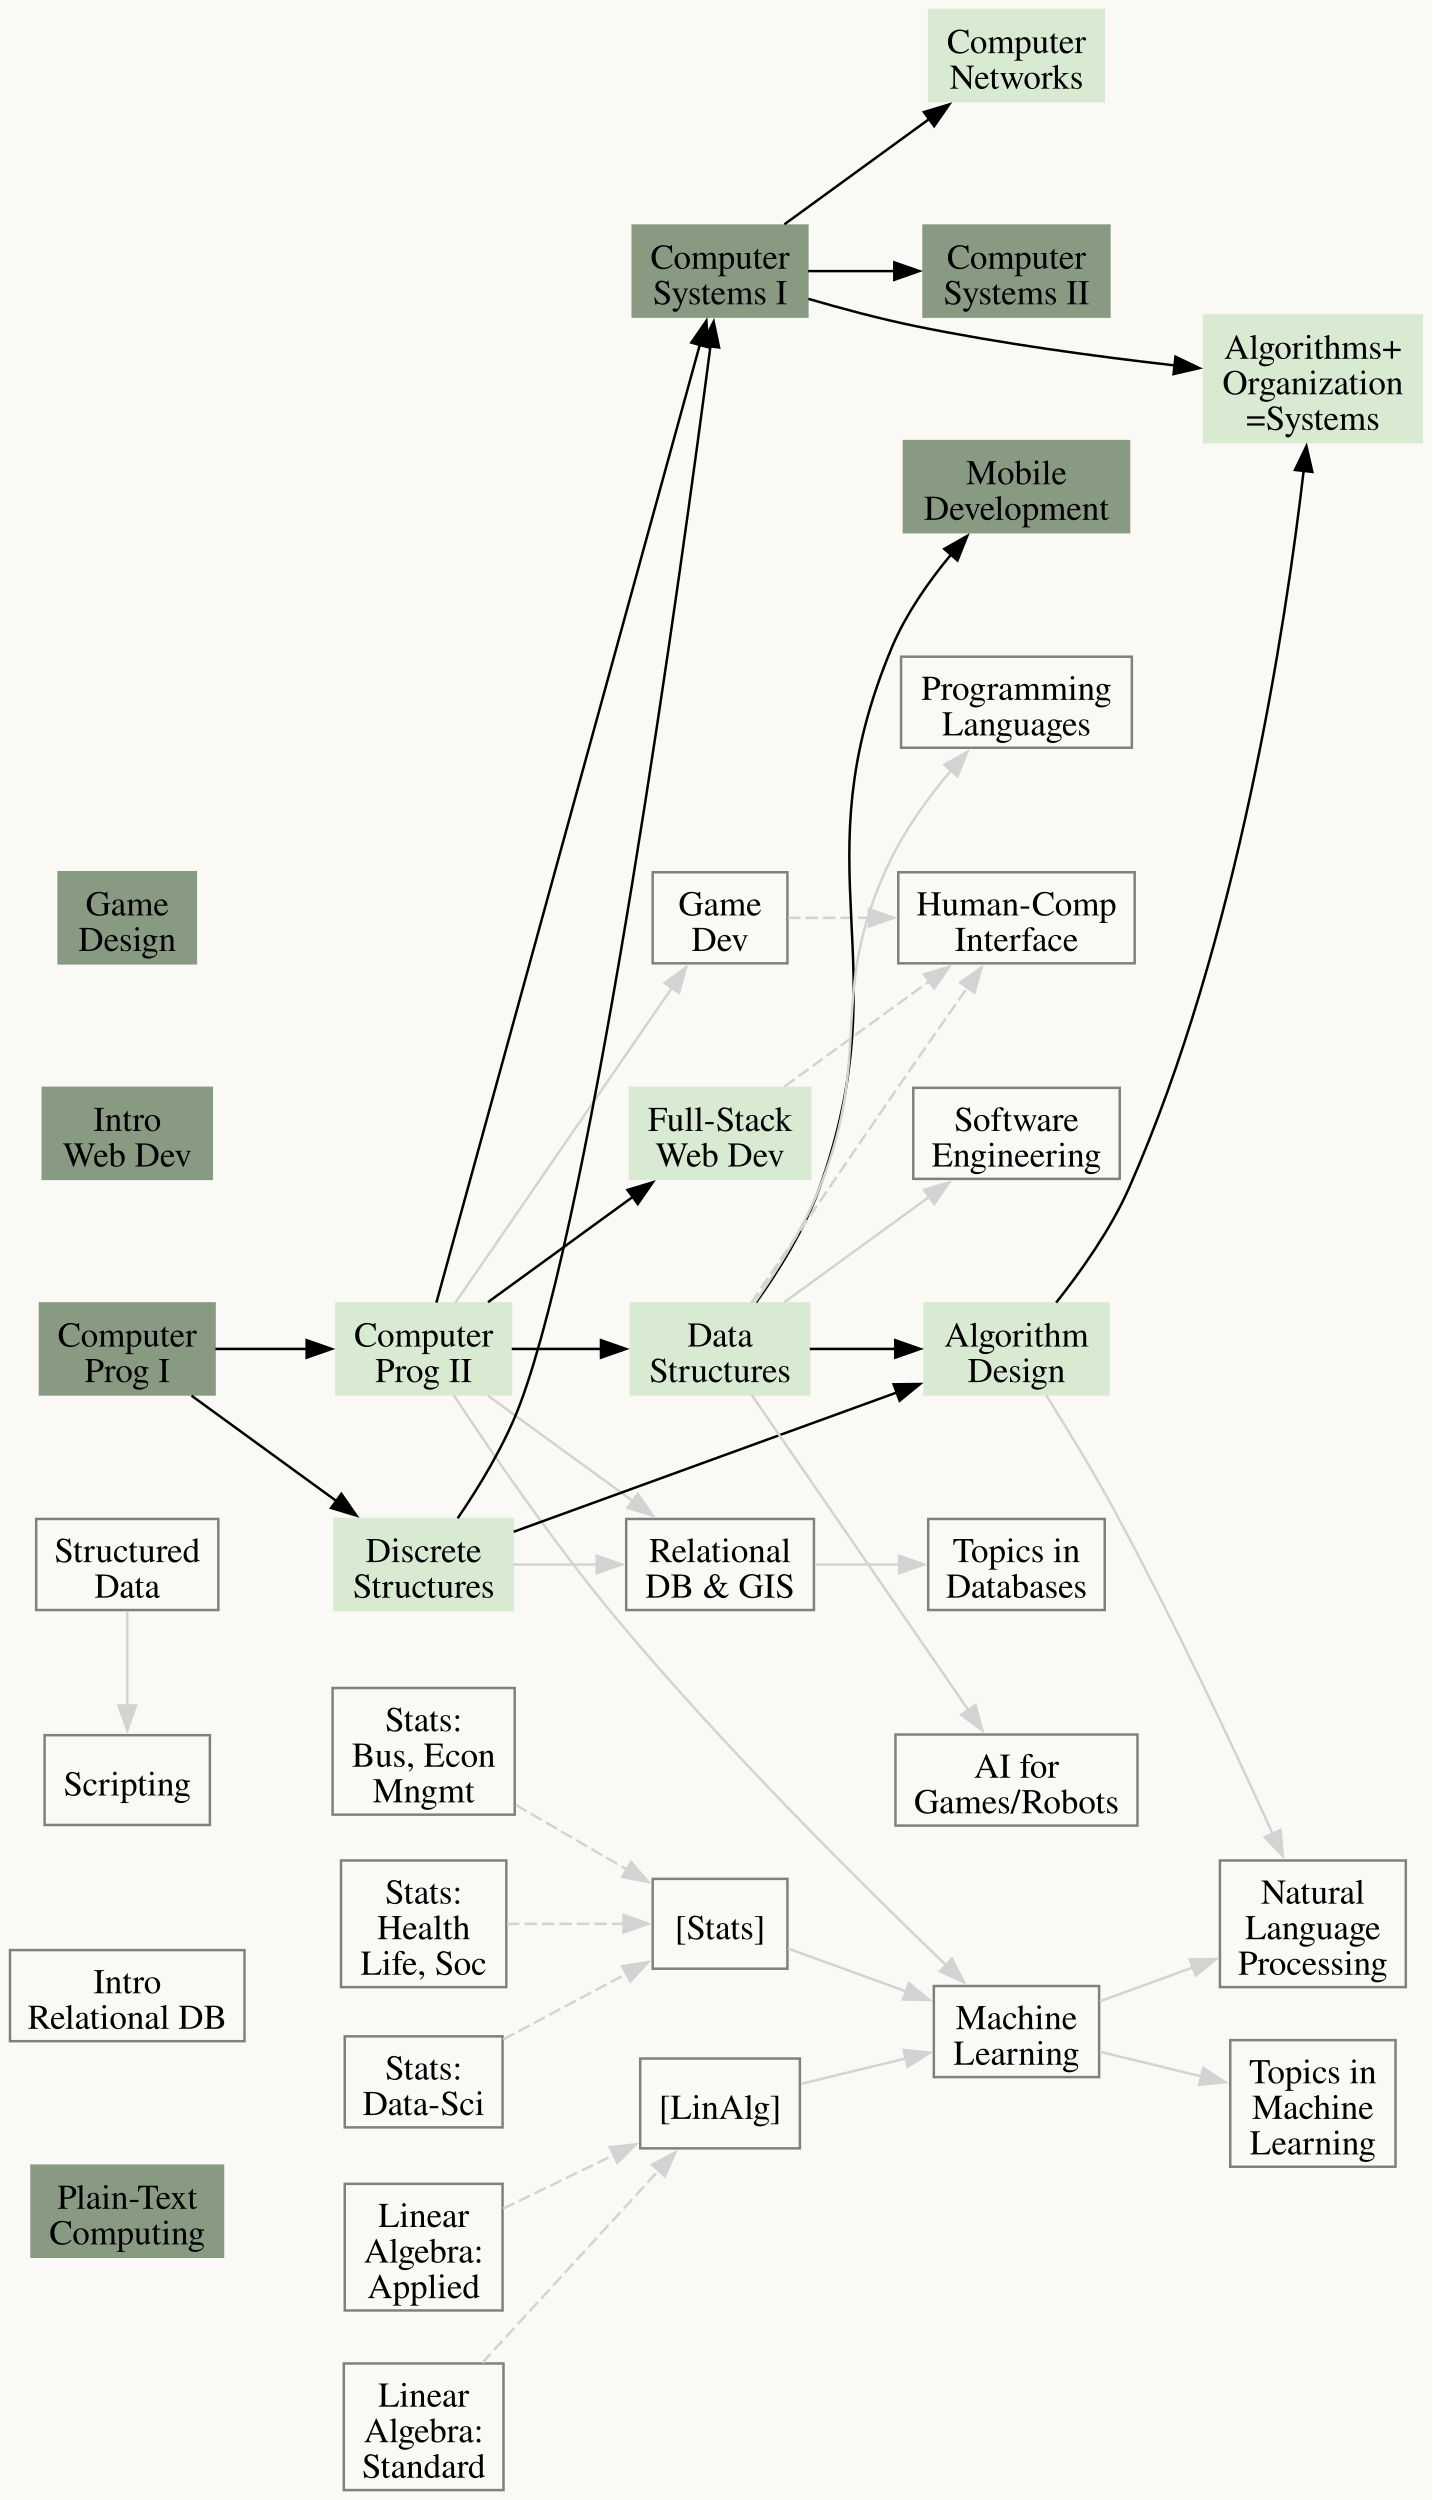
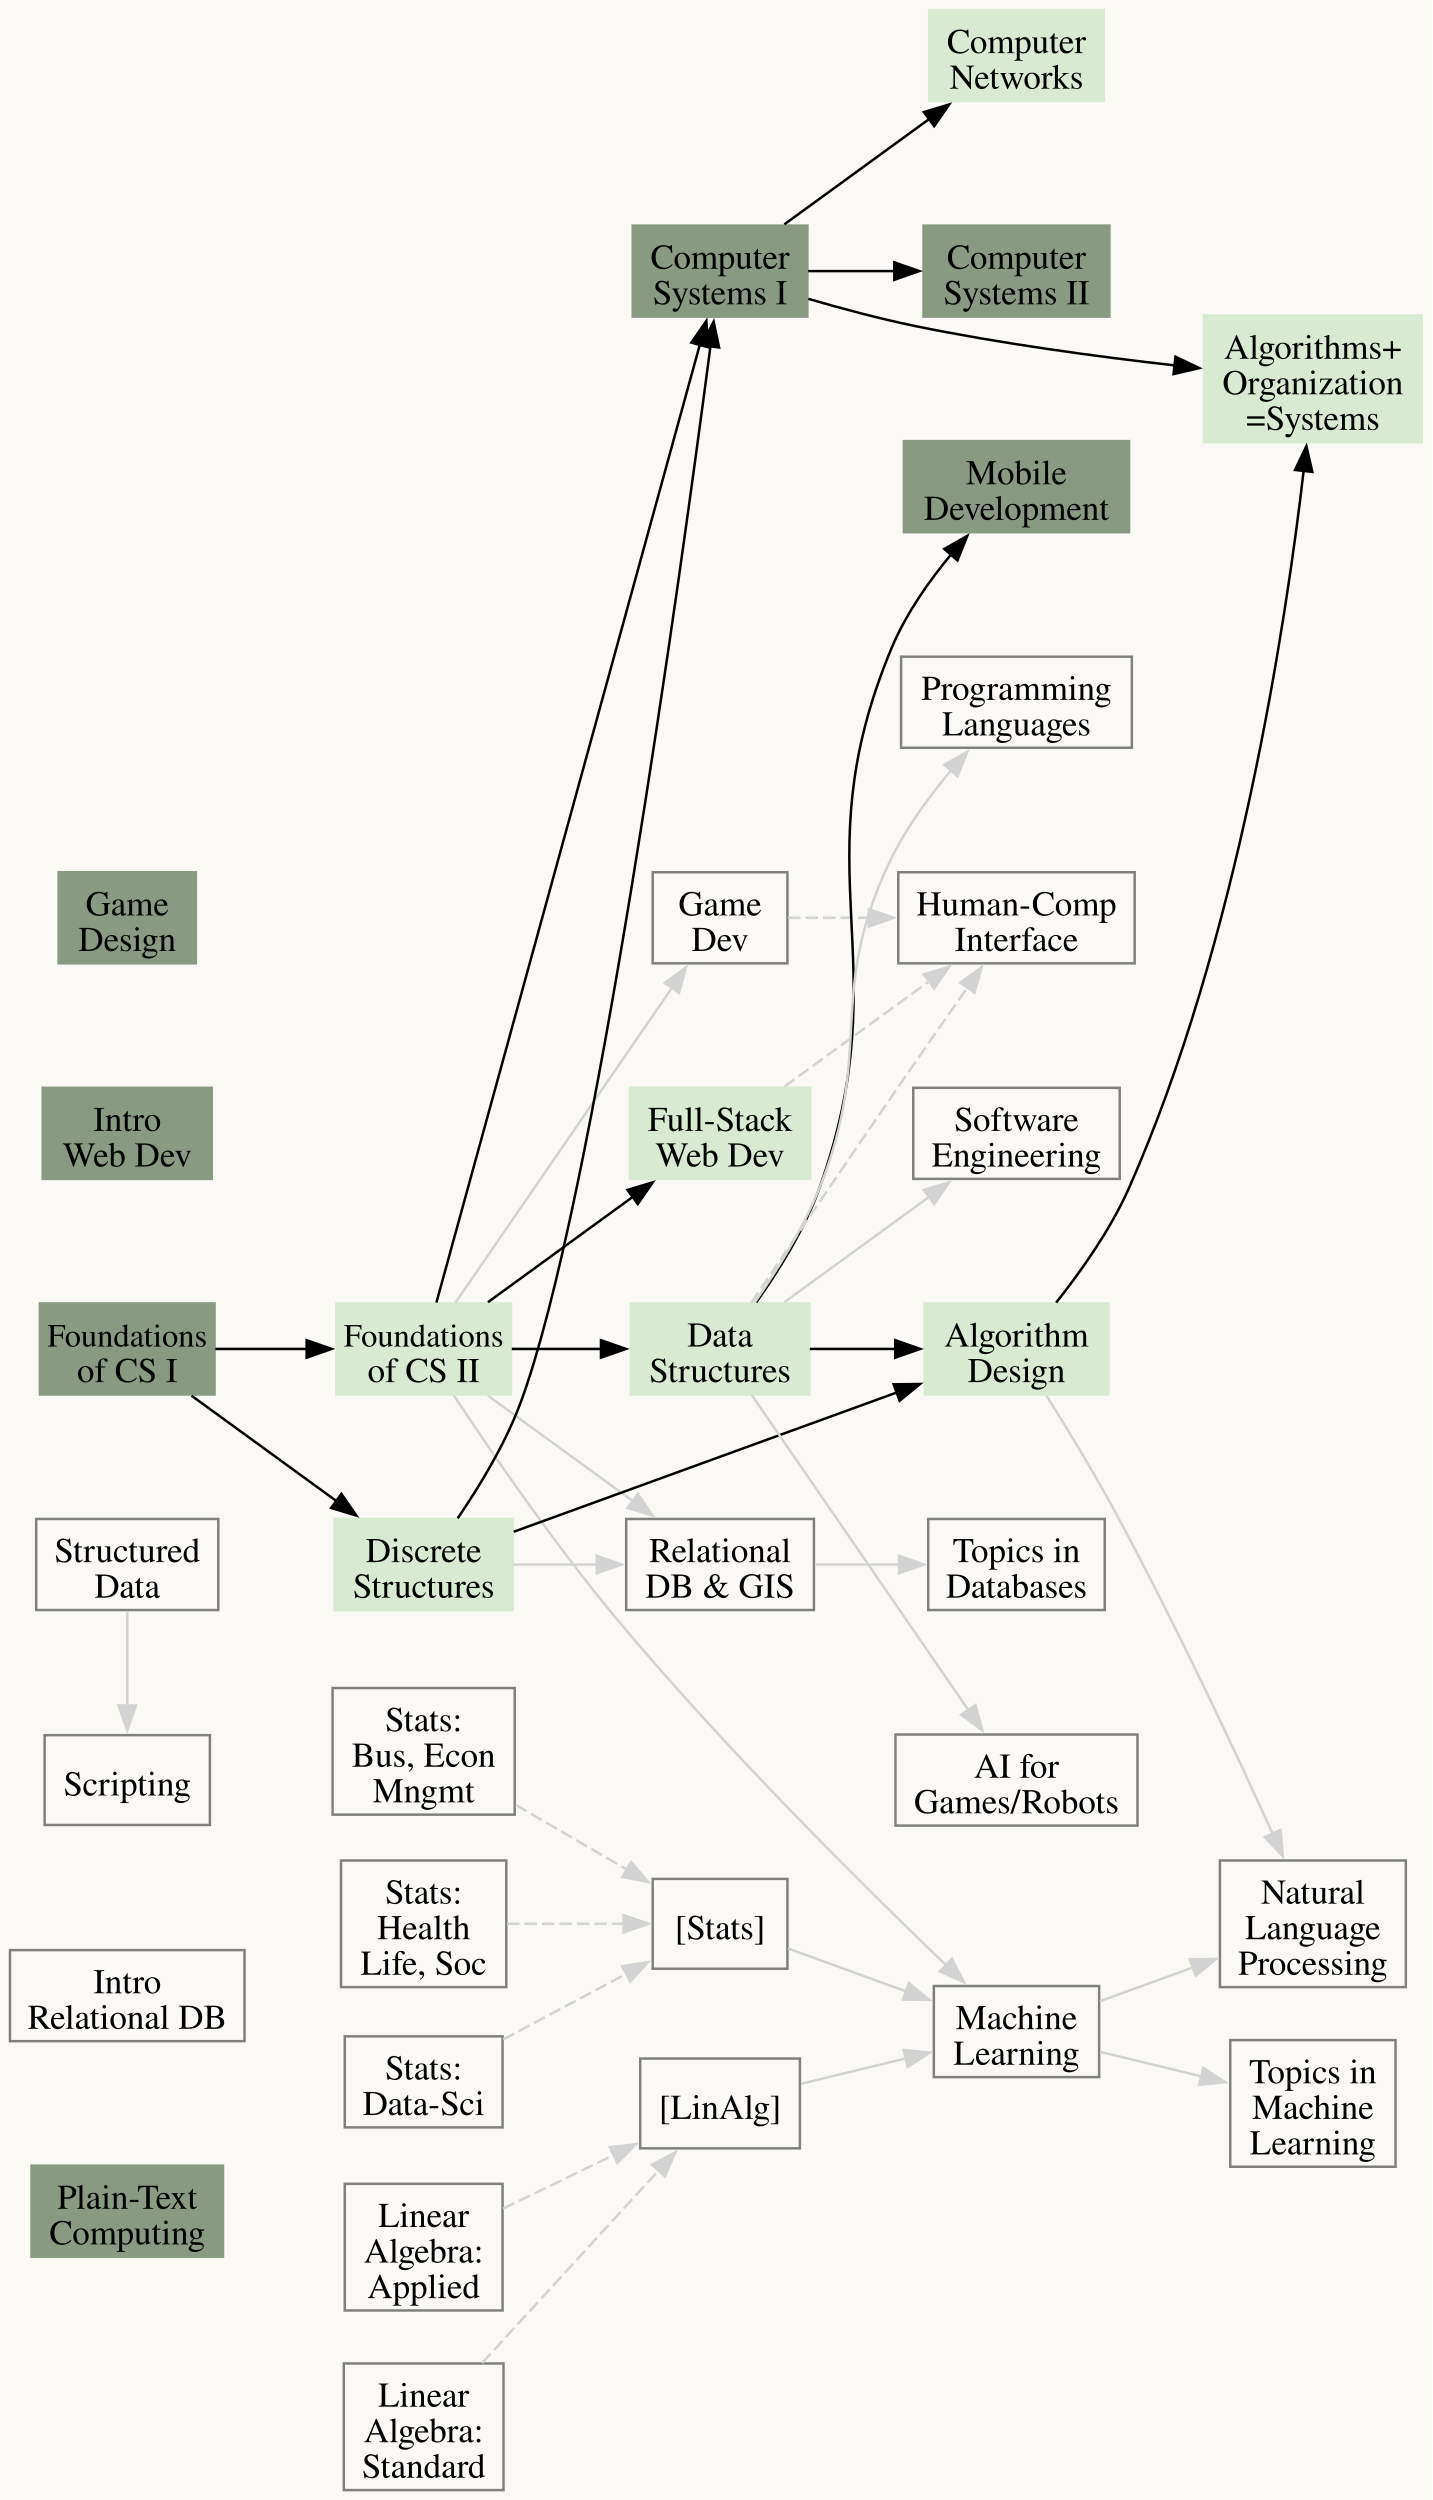
<svg xmlns="http://www.w3.org/2000/svg" width="574pt" height="1002pt" viewBox="0.00 0.00 574.00 1002.00">
  <g id="graph0" class="graph" transform="scale(1 1) rotate(0) translate(4 998.03)">
    <polygon fill="#faf9f5" stroke="none" points="-4,4 -4,-998.03 569.83,-998.03 569.83,4 -4,4" />
    <g id="node1" class="node">
      <polygon fill="#899a83" stroke="#899a83" points="80.88,-562.03 13.13,-562.03 13.13,-525.53 80.88,-525.53 80.88,-562.03" />
      <text xml:space="preserve" text-anchor="middle" x="47" y="-544.73" font-family="Times" font-size="14.00">Intro</text>
      <text xml:space="preserve" text-anchor="middle" x="47" y="-530.48" font-family="Times" font-size="14.00">Web Dev</text>
    </g>
    <g id="node2" class="node">
      <polygon fill="#899a83" stroke="#899a83" points="74.5,-648.43 19.5,-648.43 19.5,-611.93 74.5,-611.93 74.5,-648.43" />
      <text xml:space="preserve" text-anchor="middle" x="47" y="-631.13" font-family="Times" font-size="14.00">Game</text>
      <text xml:space="preserve" text-anchor="middle" x="47" y="-616.88" font-family="Times" font-size="14.00">Design</text>
    </g>
    <g id="node3" class="node">
      <polygon fill="none" stroke="gray" points="83.5,-389.23 10.5,-389.23 10.5,-352.73 83.5,-352.73 83.5,-389.23" />
      <text xml:space="preserve" text-anchor="middle" x="47" y="-371.93" font-family="Times" font-size="14.00">Structured</text>
      <text xml:space="preserve" text-anchor="middle" x="47" y="-357.68" font-family="Times" font-size="14.00">Data</text>
    </g>
    <g id="node4" class="node">
      <polygon fill="none" stroke="gray" points="80.12,-302.58 13.88,-302.58 13.88,-266.58 80.12,-266.58 80.12,-302.58" />
      <text xml:space="preserve" text-anchor="middle" x="47" y="-278.4" font-family="Times" font-size="14.00">Scripting</text>
    </g>
    <g id="edge1" class="edge">
      <path fill="none" stroke="lightgray" d="M47,-352.23C47,-341.17 47,-326.93 47,-314.36" />
      <polygon fill="lightgray" stroke="lightgray" points="50.5,-314.5 47,-304.5 43.5,-314.5 50.5,-314.5" />
    </g>
    <g id="node5" class="node">
      <polygon fill="none" stroke="gray" points="94,-216.43 0,-216.43 0,-179.93 94,-179.93 94,-216.43" />
      <text xml:space="preserve" text-anchor="middle" x="47" y="-199.13" font-family="Times" font-size="14.00">Intro</text>
      <text xml:space="preserve" text-anchor="middle" x="47" y="-184.88" font-family="Times" font-size="14.00">Relational DB</text>
    </g>
    <g id="node6" class="node">
      <polygon fill="#899a83" stroke="#899a83" points="85.38,-130.03 8.63,-130.03 8.63,-93.53 85.38,-93.53 85.38,-130.03" />
      <text xml:space="preserve" text-anchor="middle" x="47" y="-112.73" font-family="Times" font-size="14.00">Plain-Text</text>
      <text xml:space="preserve" text-anchor="middle" x="47" y="-98.48" font-family="Times" font-size="14.00">Computing</text>
    </g>
    <g id="node7" class="node">
      <polygon fill="#899a83" stroke="#899a83" points="82,-475.63 12,-475.63 12,-439.13 82,-439.13 82,-475.63" />
-       <text xml:space="preserve" text-anchor="middle" x="47" y="-458.33" font-family="Times" font-size="14.00">Computer</text>
-       <text xml:space="preserve" text-anchor="middle" x="47" y="-444.08" font-family="Times" font-size="14.00">Prog I</text>
+       <text xml:space="preserve" text-anchor="middle" x="47" y="-458.33" font-family="Times" font-size="13.00">Foundations</text>
+       <text xml:space="preserve" text-anchor="middle" x="47" y="-444.08" font-family="Times" font-size="14.00">of CS I</text>
    </g>
    <g id="node8" class="node">
      <polygon fill="#d9ead3" stroke="#d9ead3" points="200.8,-475.63 130.8,-475.63 130.8,-439.13 200.8,-439.13 200.8,-475.63" />
-       <text xml:space="preserve" text-anchor="middle" x="165.8" y="-458.33" font-family="Times" font-size="14.00">Computer</text>
-       <text xml:space="preserve" text-anchor="middle" x="165.8" y="-444.08" font-family="Times" font-size="14.00">Prog II</text>
+       <text xml:space="preserve" text-anchor="middle" x="165.8" y="-458.33" font-family="Times" font-size="13.00">Foundations</text>
+       <text xml:space="preserve" text-anchor="middle" x="165.8" y="-444.08" font-family="Times" font-size="14.00">of CS II</text>
    </g>
    <g id="edge2" class="edge">
      <path fill="none" stroke="black" d="M82.32,-457.38C93.83,-457.38 106.79,-457.38 119,-457.38" />
      <polygon fill="black" stroke="black" points="118.9,-460.88 128.9,-457.38 118.9,-453.88 118.9,-460.88" />
    </g>
    <g id="node12" class="node">
      <polygon fill="#d9ead3" stroke="#d9ead3" points="201.55,-389.23 130.05,-389.23 130.05,-352.73 201.55,-352.73 201.55,-389.23" />
      <text xml:space="preserve" text-anchor="middle" x="165.8" y="-371.93" font-family="Times" font-size="14.00">Discrete</text>
      <text xml:space="preserve" text-anchor="middle" x="165.8" y="-357.68" font-family="Times" font-size="14.00">Structures</text>
    </g>
    <g id="edge7" class="edge">
      <path fill="none" stroke="black" d="M72.78,-438.63C89.82,-426.23 112.38,-409.83 131.01,-396.28" />
      <polygon fill="black" stroke="black" points="132.82,-399.29 138.85,-390.58 128.7,-393.63 132.82,-399.29" />
    </g>
    <g id="node9" class="node">
      <polygon fill="#d9ead3" stroke="#d9ead3" points="320.73,-562.03 248.48,-562.03 248.48,-525.53 320.73,-525.53 320.73,-562.03" />
      <text xml:space="preserve" text-anchor="middle" x="284.6" y="-544.73" font-family="Times" font-size="14.00">Full-Stack</text>
      <text xml:space="preserve" text-anchor="middle" x="284.6" y="-530.48" font-family="Times" font-size="14.00">Web Dev</text>
    </g>
    <g id="edge3" class="edge">
      <path fill="none" stroke="black" d="M191.58,-476.12C208.62,-488.52 231.18,-504.92 249.81,-518.47" />
      <polygon fill="black" stroke="black" points="247.5,-521.12 257.65,-524.17 251.62,-515.46 247.5,-521.12" />
    </g>
    <g id="node10" class="node">
      <polygon fill="none" stroke="gray" points="311.6,-648.43 257.6,-648.43 257.6,-611.93 311.6,-611.93 311.6,-648.43" />
      <text xml:space="preserve" text-anchor="middle" x="284.6" y="-631.13" font-family="Times" font-size="14.00">Game</text>
      <text xml:space="preserve" text-anchor="middle" x="284.6" y="-616.88" font-family="Times" font-size="14.00">Dev</text>
    </g>
    <g id="edge4" class="edge">
      <path fill="none" stroke="lightgray" d="M178.51,-475.87C199.36,-506.19 240.93,-566.65 265.39,-602.23" />
      <polygon fill="lightgray" stroke="lightgray" points="262.39,-604.05 270.94,-610.31 268.16,-600.08 262.39,-604.05" />
    </g>
    <g id="node11" class="node">
      <polygon fill="#899a83" stroke="#899a83" points="319.6,-907.62 249.6,-907.62 249.6,-871.12 319.6,-871.12 319.6,-907.62" />
      <text xml:space="preserve" text-anchor="middle" x="284.6" y="-890.33" font-family="Times" font-size="14.00">Computer</text>
      <text xml:space="preserve" text-anchor="middle" x="284.6" y="-876.08" font-family="Times" font-size="14.00">Systems I</text>
    </g>
    <g id="edge5" class="edge">
      <path fill="none" stroke="black" d="M170.9,-475.94C189.51,-543.58 253.76,-777.24 276.53,-860.02" />
      <polygon fill="black" stroke="black" points="273.09,-860.71 279.11,-869.42 279.84,-858.85 273.09,-860.71" />
    </g>
    <g id="node13" class="node">
      <polygon fill="#d9ead3" stroke="#d9ead3" points="320.35,-475.63 248.85,-475.63 248.85,-439.13 320.35,-439.13 320.35,-475.63" />
      <text xml:space="preserve" text-anchor="middle" x="284.6" y="-458.33" font-family="Times" font-size="14.00">Data</text>
      <text xml:space="preserve" text-anchor="middle" x="284.6" y="-444.08" font-family="Times" font-size="14.00">Structures</text>
    </g>
    <g id="edge8" class="edge">
      <path fill="none" stroke="black" d="M201.12,-457.38C212.42,-457.38 225.12,-457.38 237.14,-457.38" />
      <polygon fill="black" stroke="black" points="236.87,-460.88 246.87,-457.38 236.87,-453.88 236.87,-460.88" />
    </g>
    <g id="node14" class="node">
      <polygon fill="none" stroke="gray" points="322.23,-389.23 246.98,-389.23 246.98,-352.73 322.23,-352.73 322.23,-389.23" />
      <text xml:space="preserve" text-anchor="middle" x="284.6" y="-371.93" font-family="Times" font-size="14.00">Relational</text>
      <text xml:space="preserve" text-anchor="middle" x="284.6" y="-357.68" font-family="Times" font-size="14.00">DB &amp; GIS</text>
    </g>
    <g id="edge9" class="edge">
      <path fill="none" stroke="lightgray" d="M191.58,-438.63C208.62,-426.23 231.18,-409.83 249.81,-396.28" />
      <polygon fill="lightgray" stroke="lightgray" points="251.62,-399.29 257.65,-390.58 247.5,-393.63 251.62,-399.29" />
    </g>
    <g id="node21" class="node">
      <polygon fill="none" stroke="gray" points="436.53,-202.03 370.28,-202.03 370.28,-165.53 436.53,-165.53 436.53,-202.03" />
      <text xml:space="preserve" text-anchor="middle" x="403.4" y="-184.73" font-family="Times" font-size="14.00">Machine</text>
      <text xml:space="preserve" text-anchor="middle" x="403.4" y="-170.48" font-family="Times" font-size="14.00">Learning</text>
    </g>
    <g id="edge20" class="edge">
      <path fill="none" stroke="lightgray" d="M177.89,-438.74C192.5,-416.64 218.24,-379.04 243.28,-349.03 286.38,-297.35 342.09,-242.13 375.15,-210.41" />
      <polygon fill="lightgray" stroke="lightgray" points="377.54,-212.97 382.35,-203.53 372.7,-207.91 377.54,-212.97" />
    </g>
    <g id="node19" class="node">
      <polygon fill="none" stroke="gray" points="450.78,-648.43 356.03,-648.43 356.03,-611.93 450.78,-611.93 450.78,-648.43" />
      <text xml:space="preserve" text-anchor="middle" x="403.4" y="-631.13" font-family="Times" font-size="14.00">Human-Comp</text>
      <text xml:space="preserve" text-anchor="middle" x="403.4" y="-616.88" font-family="Times" font-size="14.00">Interface</text>
    </g>
    <g id="edge16" class="edge">
      <path fill="none" stroke="lightgray" stroke-dasharray="5,2" d="M310.38,-562.52C327.42,-574.92 349.98,-591.32 368.61,-604.87" />
      <polygon fill="lightgray" stroke="lightgray" points="366.3,-607.52 376.45,-610.57 370.42,-601.86 366.3,-607.52" />
    </g>
    <g id="edge17" class="edge">
      <path fill="none" stroke="lightgray" stroke-dasharray="5,2" d="M311.86,-630.18C321.62,-630.18 333.04,-630.18 344.43,-630.18" />
      <polygon fill="lightgray" stroke="lightgray" points="344.25,-633.68 354.25,-630.18 344.25,-626.68 344.25,-633.68" />
    </g>
    <g id="node16" class="node">
      <polygon fill="#899a83" stroke="#899a83" points="440.65,-907.62 366.15,-907.62 366.15,-871.12 440.65,-871.12 440.65,-907.62" />
      <text xml:space="preserve" text-anchor="middle" x="403.4" y="-890.33" font-family="Times" font-size="14.00">Computer</text>
      <text xml:space="preserve" text-anchor="middle" x="403.4" y="-876.08" font-family="Times" font-size="14.00">Systems II</text>
    </g>
    <g id="edge12" class="edge">
      <path fill="none" stroke="black" d="M319.92,-889.38C330.8,-889.38 342.97,-889.38 354.58,-889.38" />
      <polygon fill="black" stroke="black" points="354.43,-892.88 364.43,-889.38 354.43,-885.88 354.43,-892.88" />
    </g>
    <g id="node25" class="node">
      <polygon fill="#d9ead3" stroke="#d9ead3" points="438.4,-994.03 368.4,-994.03 368.4,-957.53 438.4,-957.53 438.4,-994.03" />
      <text xml:space="preserve" text-anchor="middle" x="403.4" y="-976.73" font-family="Times" font-size="14.00">Computer</text>
      <text xml:space="preserve" text-anchor="middle" x="403.4" y="-962.48" font-family="Times" font-size="14.00">Networks</text>
    </g>
    <g id="edge24" class="edge">
      <path fill="none" stroke="black" d="M310.38,-908.12C327.42,-920.52 349.98,-936.92 368.61,-950.47" />
      <polygon fill="black" stroke="black" points="366.3,-953.12 376.45,-956.17 370.42,-947.46 366.3,-953.12" />
    </g>
    <g id="node27" class="node">
      <polygon fill="#d9ead3" stroke="#d9ead3" points="565.83,-871.55 478.58,-871.55 478.58,-820.8 565.83,-820.8 565.83,-871.55" />
      <text xml:space="preserve" text-anchor="middle" x="522.2" y="-854.25" font-family="Times" font-size="14.00">Algorithms+</text>
      <text xml:space="preserve" text-anchor="middle" x="522.2" y="-840" font-family="Times" font-size="14.00">Organization</text>
      <text xml:space="preserve" text-anchor="middle" x="522.2" y="-825.75" font-family="Times" font-size="14.00">=Systems</text>
    </g>
    <g id="edge26" class="edge">
      <path fill="none" stroke="black" d="M319.99,-878.25C333.21,-874.39 348.42,-870.32 362.45,-867.42 396.83,-860.33 435.88,-855.08 466.77,-851.58" />
      <polygon fill="black" stroke="black" points="467.12,-855.06 476.68,-850.49 466.36,-848.11 467.12,-855.06" />
    </g>
    <g id="edge6" class="edge">
      <path fill="none" stroke="black" d="M179.43,-389.5C187.91,-401.9 198.33,-418.92 204.5,-435.43 234.04,-514.45 269.25,-771.21 280.76,-859.35" />
      <polygon fill="black" stroke="black" points="277.27,-859.66 282.03,-869.13 284.21,-858.76 277.27,-859.66" />
    </g>
    <g id="edge10" class="edge">
      <path fill="none" stroke="lightgray" d="M201.77,-370.98C212.31,-370.98 224.02,-370.98 235.25,-370.98" />
      <polygon fill="lightgray" stroke="lightgray" points="235.18,-374.48 245.18,-370.98 235.18,-367.48 235.18,-374.48" />
    </g>
    <g id="node17" class="node">
      <polygon fill="#d9ead3" stroke="#d9ead3" points="440.28,-475.63 366.53,-475.63 366.53,-439.13 440.28,-439.13 440.28,-475.63" />
      <text xml:space="preserve" text-anchor="middle" x="403.4" y="-458.33" font-family="Times" font-size="14.00">Algorithm</text>
      <text xml:space="preserve" text-anchor="middle" x="403.4" y="-444.08" font-family="Times" font-size="14.00">Design</text>
    </g>
    <g id="edge13" class="edge">
      <path fill="none" stroke="black" d="M201.89,-384.1C242.9,-399.01 310.03,-423.42 355.43,-439.93" />
      <polygon fill="black" stroke="black" points="354.17,-443.2 364.77,-443.33 356.57,-436.62 354.17,-443.2" />
    </g>
    <g id="node15" class="node">
      <polygon fill="#899a83" stroke="#899a83" points="448.53,-821.23 358.28,-821.23 358.28,-784.73 448.53,-784.73 448.53,-821.23" />
      <text xml:space="preserve" text-anchor="middle" x="403.4" y="-803.93" font-family="Times" font-size="14.00">Mobile</text>
      <text xml:space="preserve" text-anchor="middle" x="403.4" y="-789.68" font-family="Times" font-size="14.00">Development</text>
    </g>
    <g id="edge11" class="edge">
      <path fill="none" stroke="black" d="M299.07,-476.03C307.86,-488.35 318.49,-505.23 324.43,-521.83 357.13,-613.33 315.95,-648.88 353.45,-738.53 359.08,-751.99 368.28,-765.07 377.26,-775.88" />
      <polygon fill="black" stroke="black" points="374.47,-778.01 383.68,-783.25 379.75,-773.41 374.47,-778.01" />
    </g>
    <g id="edge14" class="edge">
      <path fill="none" stroke="black" d="M320.57,-457.38C331.42,-457.38 343.53,-457.38 355.05,-457.38" />
      <polygon fill="black" stroke="black" points="354.81,-460.88 364.81,-457.38 354.81,-453.88 354.81,-460.88" />
    </g>
    <g id="node18" class="node">
      <polygon fill="none" stroke="gray" points="449.65,-734.83 357.15,-734.83 357.15,-698.33 449.65,-698.33 449.65,-734.83" />
      <text xml:space="preserve" text-anchor="middle" x="403.4" y="-717.53" font-family="Times" font-size="14.00">Programming</text>
      <text xml:space="preserve" text-anchor="middle" x="403.4" y="-703.28" font-family="Times" font-size="14.00">Languages</text>
    </g>
    <g id="edge15" class="edge">
      <path fill="none" stroke="lightgray" d="M298.44,-475.92C307.09,-488.33 317.8,-505.35 324.43,-521.83 346.51,-576.78 327.07,-598.56 352.33,-652.13 358.6,-665.44 368.11,-678.49 377.23,-689.32" />
      <polygon fill="lightgray" stroke="lightgray" points="374.49,-691.51 383.72,-696.72 379.75,-686.89 374.49,-691.51" />
    </g>
    <g id="edge18" class="edge">
      <path fill="none" stroke="lightgray" stroke-dasharray="5,2" d="M297.05,-475.83C311.65,-497.43 336.62,-534.26 358.33,-565.73 366.6,-577.72 375.81,-590.92 383.74,-602.23" />
      <polygon fill="lightgray" stroke="lightgray" points="380.84,-604.19 389.45,-610.37 386.57,-600.17 380.84,-604.19" />
    </g>
    <g id="node20" class="node">
      <polygon fill="none" stroke="gray" points="444.78,-562.03 362.03,-562.03 362.03,-525.53 444.78,-525.53 444.78,-562.03" />
      <text xml:space="preserve" text-anchor="middle" x="403.4" y="-544.73" font-family="Times" font-size="14.00">Software</text>
      <text xml:space="preserve" text-anchor="middle" x="403.4" y="-530.48" font-family="Times" font-size="14.00">Engineering</text>
    </g>
    <g id="edge19" class="edge">
      <path fill="none" stroke="lightgray" d="M310.38,-476.12C327.42,-488.52 349.98,-504.92 368.61,-518.47" />
      <polygon fill="lightgray" stroke="lightgray" points="366.3,-521.12 376.45,-524.17 370.42,-515.46 366.3,-521.12" />
    </g>
    <g id="node24" class="node">
      <polygon fill="none" stroke="gray" points="451.9,-302.83 354.9,-302.83 354.9,-266.33 451.9,-266.33 451.9,-302.83" />
      <text xml:space="preserve" text-anchor="middle" x="403.4" y="-285.53" font-family="Times" font-size="14.00">AI for</text>
      <text xml:space="preserve" text-anchor="middle" x="403.4" y="-271.28" font-family="Times" font-size="14.00">Games/Robots</text>
    </g>
    <g id="edge23" class="edge">
      <path fill="none" stroke="lightgray" d="M297.31,-438.88C318.16,-408.56 359.73,-348.1 384.19,-312.52" />
      <polygon fill="lightgray" stroke="lightgray" points="386.96,-314.67 389.74,-304.44 381.19,-310.7 386.96,-314.67" />
    </g>
    <g id="node26" class="node">
      <polygon fill="none" stroke="gray" points="438.78,-389.23 368.03,-389.23 368.03,-352.73 438.78,-352.73 438.78,-389.23" />
      <text xml:space="preserve" text-anchor="middle" x="403.4" y="-371.93" font-family="Times" font-size="14.00">Topics in</text>
      <text xml:space="preserve" text-anchor="middle" x="403.4" y="-357.68" font-family="Times" font-size="14.00">Databases</text>
    </g>
    <g id="edge25" class="edge">
      <path fill="none" stroke="lightgray" d="M322.52,-370.98C333.3,-370.98 345.18,-370.98 356.43,-370.98" />
      <polygon fill="lightgray" stroke="lightgray" points="356.35,-374.48 366.35,-370.98 356.35,-367.48 356.35,-374.48" />
    </g>
    <g id="edge27" class="edge">
      <path fill="none" stroke="black" d="M419.31,-475.94C429.06,-488.22 441.07,-505.1 448.48,-521.83 492.19,-620.54 511.38,-748.05 518.54,-809.66" />
      <polygon fill="black" stroke="black" points="515.02,-809.67 519.61,-819.22 521.98,-808.89 515.02,-809.67" />
    </g>
    <g id="node29" class="node">
      <polygon fill="none" stroke="gray" points="559.45,-252.35 484.95,-252.35 484.95,-201.6 559.45,-201.6 559.45,-252.35" />
      <text xml:space="preserve" text-anchor="middle" x="522.2" y="-235.05" font-family="Times" font-size="14.00">Natural</text>
      <text xml:space="preserve" text-anchor="middle" x="522.2" y="-220.8" font-family="Times" font-size="14.00">Language</text>
      <text xml:space="preserve" text-anchor="middle" x="522.2" y="-206.55" font-family="Times" font-size="14.00">Processing</text>
    </g>
    <g id="edge30" class="edge">
      <path fill="none" stroke="lightgray" d="M415.35,-438.76C423.35,-426.04 433.94,-408.69 442.48,-392.93 466.24,-349.05 490.67,-296.98 506.11,-263.02" />
      <polygon fill="lightgray" stroke="lightgray" points="509.24,-264.6 510.17,-254.04 502.86,-261.71 509.24,-264.6" />
    </g>
    <g id="node28" class="node">
      <polygon fill="none" stroke="gray" points="555.33,-180.35 489.08,-180.35 489.08,-129.6 555.33,-129.6 555.33,-180.35" />
      <text xml:space="preserve" text-anchor="middle" x="522.2" y="-163.05" font-family="Times" font-size="14.00">Topics in</text>
      <text xml:space="preserve" text-anchor="middle" x="522.2" y="-148.8" font-family="Times" font-size="14.00">Machine</text>
      <text xml:space="preserve" text-anchor="middle" x="522.2" y="-134.55" font-family="Times" font-size="14.00">Learning</text>
    </g>
    <g id="edge28" class="edge">
      <path fill="none" stroke="lightgray" d="M436.81,-175.68C449.46,-172.61 464.08,-169.07 477.6,-165.79" />
      <polygon fill="lightgray" stroke="lightgray" points="478.27,-169.23 487.16,-163.47 476.62,-162.42 478.27,-169.23" />
    </g>
    <g id="edge29" class="edge">
      <path fill="none" stroke="lightgray" d="M436.81,-195.92C448.38,-200.13 461.59,-204.94 474.11,-209.49" />
      <polygon fill="lightgray" stroke="lightgray" points="472.85,-212.75 483.44,-212.88 475.24,-206.18 472.85,-212.75" />
    </g>
    <g id="node22" class="node">
      <polygon fill="none" stroke="gray" points="311.6,-244.97 257.6,-244.97 257.6,-208.97 311.6,-208.97 311.6,-244.97" />
      <text xml:space="preserve" text-anchor="middle" x="284.6" y="-220.8" font-family="Times" font-size="14.00">[Stats]</text>
    </g>
    <g id="edge21" class="edge">
      <path fill="none" stroke="lightgray" d="M311.86,-217.06C325.88,-211.96 343.33,-205.62 359.22,-199.84" />
      <polygon fill="lightgray" stroke="lightgray" points="360.29,-203.18 368.49,-196.47 357.89,-196.6 360.29,-203.18" />
    </g>
    <g id="node23" class="node">
      <polygon fill="none" stroke="gray" points="316.6,-172.97 252.6,-172.97 252.6,-136.97 316.6,-136.97 316.6,-172.97" />
      <text xml:space="preserve" text-anchor="middle" x="284.6" y="-148.8" font-family="Times" font-size="14.00">[LinAlg]</text>
    </g>
    <g id="edge22" class="edge">
      <path fill="none" stroke="lightgray" d="M317.06,-162.84C330.07,-166 345.27,-169.68 359.26,-173.07" />
      <polygon fill="lightgray" stroke="lightgray" points="358.14,-176.4 368.68,-175.36 359.78,-169.6 358.14,-176.4" />
    </g>
    <g id="node30" class="node">
      <polygon fill="none" stroke="gray" points="202.3,-321.47 129.3,-321.47 129.3,-270.72 202.3,-270.72 202.3,-321.47" />
      <text xml:space="preserve" text-anchor="middle" x="165.8" y="-304.17" font-family="Times" font-size="14.00">Stats:</text>
      <text xml:space="preserve" text-anchor="middle" x="165.8" y="-289.92" font-family="Times" font-size="14.00">Bus, Econ</text>
      <text xml:space="preserve" text-anchor="middle" x="165.8" y="-275.67" font-family="Times" font-size="14.00">Mngmt</text>
    </g>
    <g id="edge31" class="edge">
      <path fill="none" stroke="lightgray" stroke-dasharray="5,2" d="M202.74,-274.6C216.88,-266.38 233.01,-256.99 247.2,-248.74" />
      <polygon fill="lightgray" stroke="lightgray" points="248.93,-251.78 255.82,-243.72 245.41,-245.73 248.93,-251.78" />
    </g>
    <g id="node31" class="node">
      <polygon fill="none" stroke="gray" points="198.93,-252.35 132.68,-252.35 132.68,-201.6 198.93,-201.6 198.93,-252.35" />
      <text xml:space="preserve" text-anchor="middle" x="165.8" y="-235.05" font-family="Times" font-size="14.00">Stats:</text>
      <text xml:space="preserve" text-anchor="middle" x="165.8" y="-220.8" font-family="Times" font-size="14.00">Health</text>
      <text xml:space="preserve" text-anchor="middle" x="165.8" y="-206.55" font-family="Times" font-size="14.00">Life, Soc</text>
    </g>
    <g id="edge32" class="edge">
      <path fill="none" stroke="lightgray" stroke-dasharray="5,2" d="M199.21,-226.97C213.87,-226.97 231.15,-226.97 246.32,-226.97" />
      <polygon fill="lightgray" stroke="lightgray" points="245.92,-230.48 255.92,-226.98 245.92,-223.48 245.92,-230.48" />
    </g>
    <g id="node32" class="node">
      <polygon fill="none" stroke="gray" points="197.43,-181.87 134.18,-181.87 134.18,-145.37 197.43,-145.37 197.43,-181.87" />
      <text xml:space="preserve" text-anchor="middle" x="165.8" y="-164.57" font-family="Times" font-size="14.00">Stats:</text>
      <text xml:space="preserve" text-anchor="middle" x="165.8" y="-150.32" font-family="Times" font-size="14.00">Data-Sci</text>
    </g>
    <g id="edge33" class="edge">
      <path fill="none" stroke="lightgray" stroke-dasharray="5,2" d="M197.64,-180.59C212.86,-188.71 231.19,-198.49 247.08,-206.96" />
      <polygon fill="lightgray" stroke="lightgray" points="245.31,-209.99 255.78,-211.61 248.61,-203.81 245.31,-209.99" />
    </g>
    <g id="node33" class="node">
      <polygon fill="none" stroke="gray" points="197.43,-122.75 134.18,-122.75 134.18,-72 197.43,-72 197.43,-122.75" />
      <text xml:space="preserve" text-anchor="middle" x="165.8" y="-105.45" font-family="Times" font-size="14.00">Linear</text>
      <text xml:space="preserve" text-anchor="middle" x="165.8" y="-91.2" font-family="Times" font-size="14.00">Algebra:</text>
      <text xml:space="preserve" text-anchor="middle" x="165.8" y="-76.95" font-family="Times" font-size="14.00">Applied</text>
    </g>
    <g id="edge34" class="edge">
      <path fill="none" stroke="lightgray" stroke-dasharray="5,2" d="M197.64,-112.81C211.24,-119.41 227.33,-127.21 241.94,-134.29" />
      <polygon fill="lightgray" stroke="lightgray" points="240.38,-137.42 250.9,-138.64 243.43,-131.12 240.38,-137.42" />
    </g>
    <g id="node34" class="node">
      <polygon fill="none" stroke="gray" points="197.8,-50.75 133.8,-50.75 133.8,0 197.8,0 197.8,-50.75" />
      <text xml:space="preserve" text-anchor="middle" x="165.8" y="-33.45" font-family="Times" font-size="14.00">Linear</text>
      <text xml:space="preserve" text-anchor="middle" x="165.8" y="-19.2" font-family="Times" font-size="14.00">Algebra:</text>
      <text xml:space="preserve" text-anchor="middle" x="165.8" y="-4.95" font-family="Times" font-size="14.00">Standard</text>
    </g>
    <g id="edge35" class="edge">
      <path fill="none" stroke="lightgray" stroke-dasharray="5,2" d="M189.27,-50.98C209.69,-73.25 239.17,-105.42 259.93,-128.07" />
      <polygon fill="lightgray" stroke="lightgray" points="257.34,-130.42 266.68,-135.42 262.5,-125.69 257.34,-130.42" />
    </g>
  </g>
</svg>
